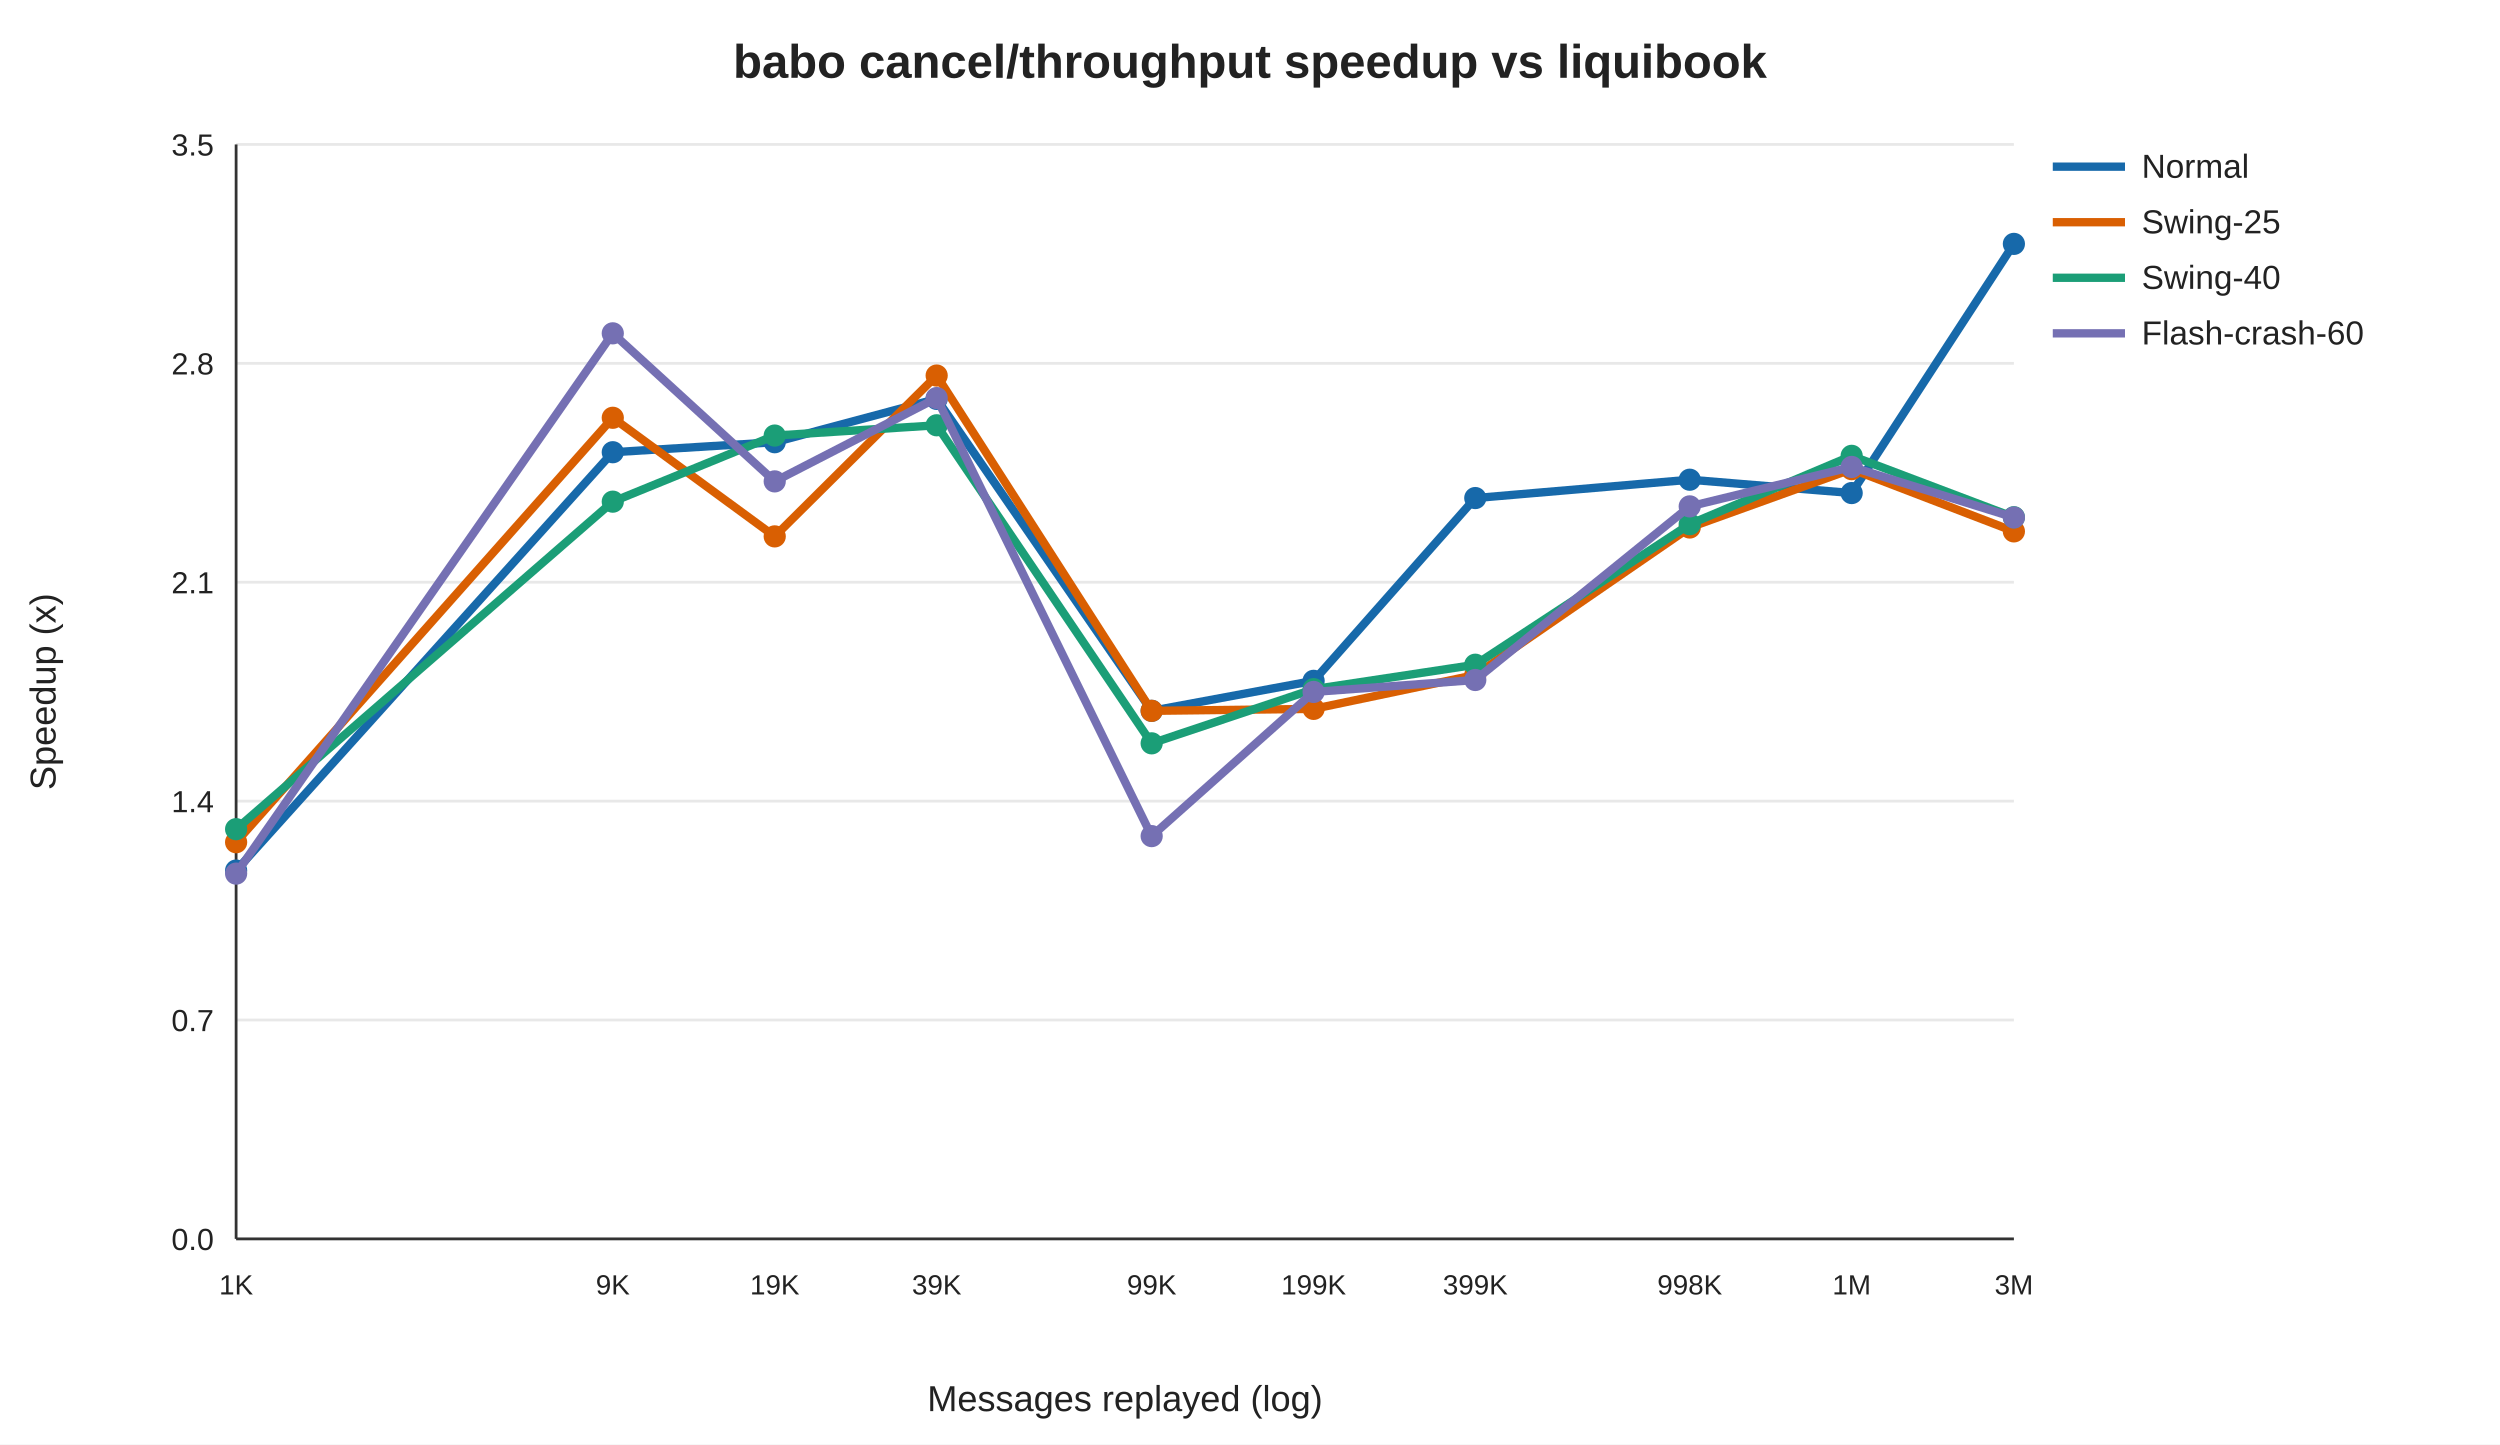
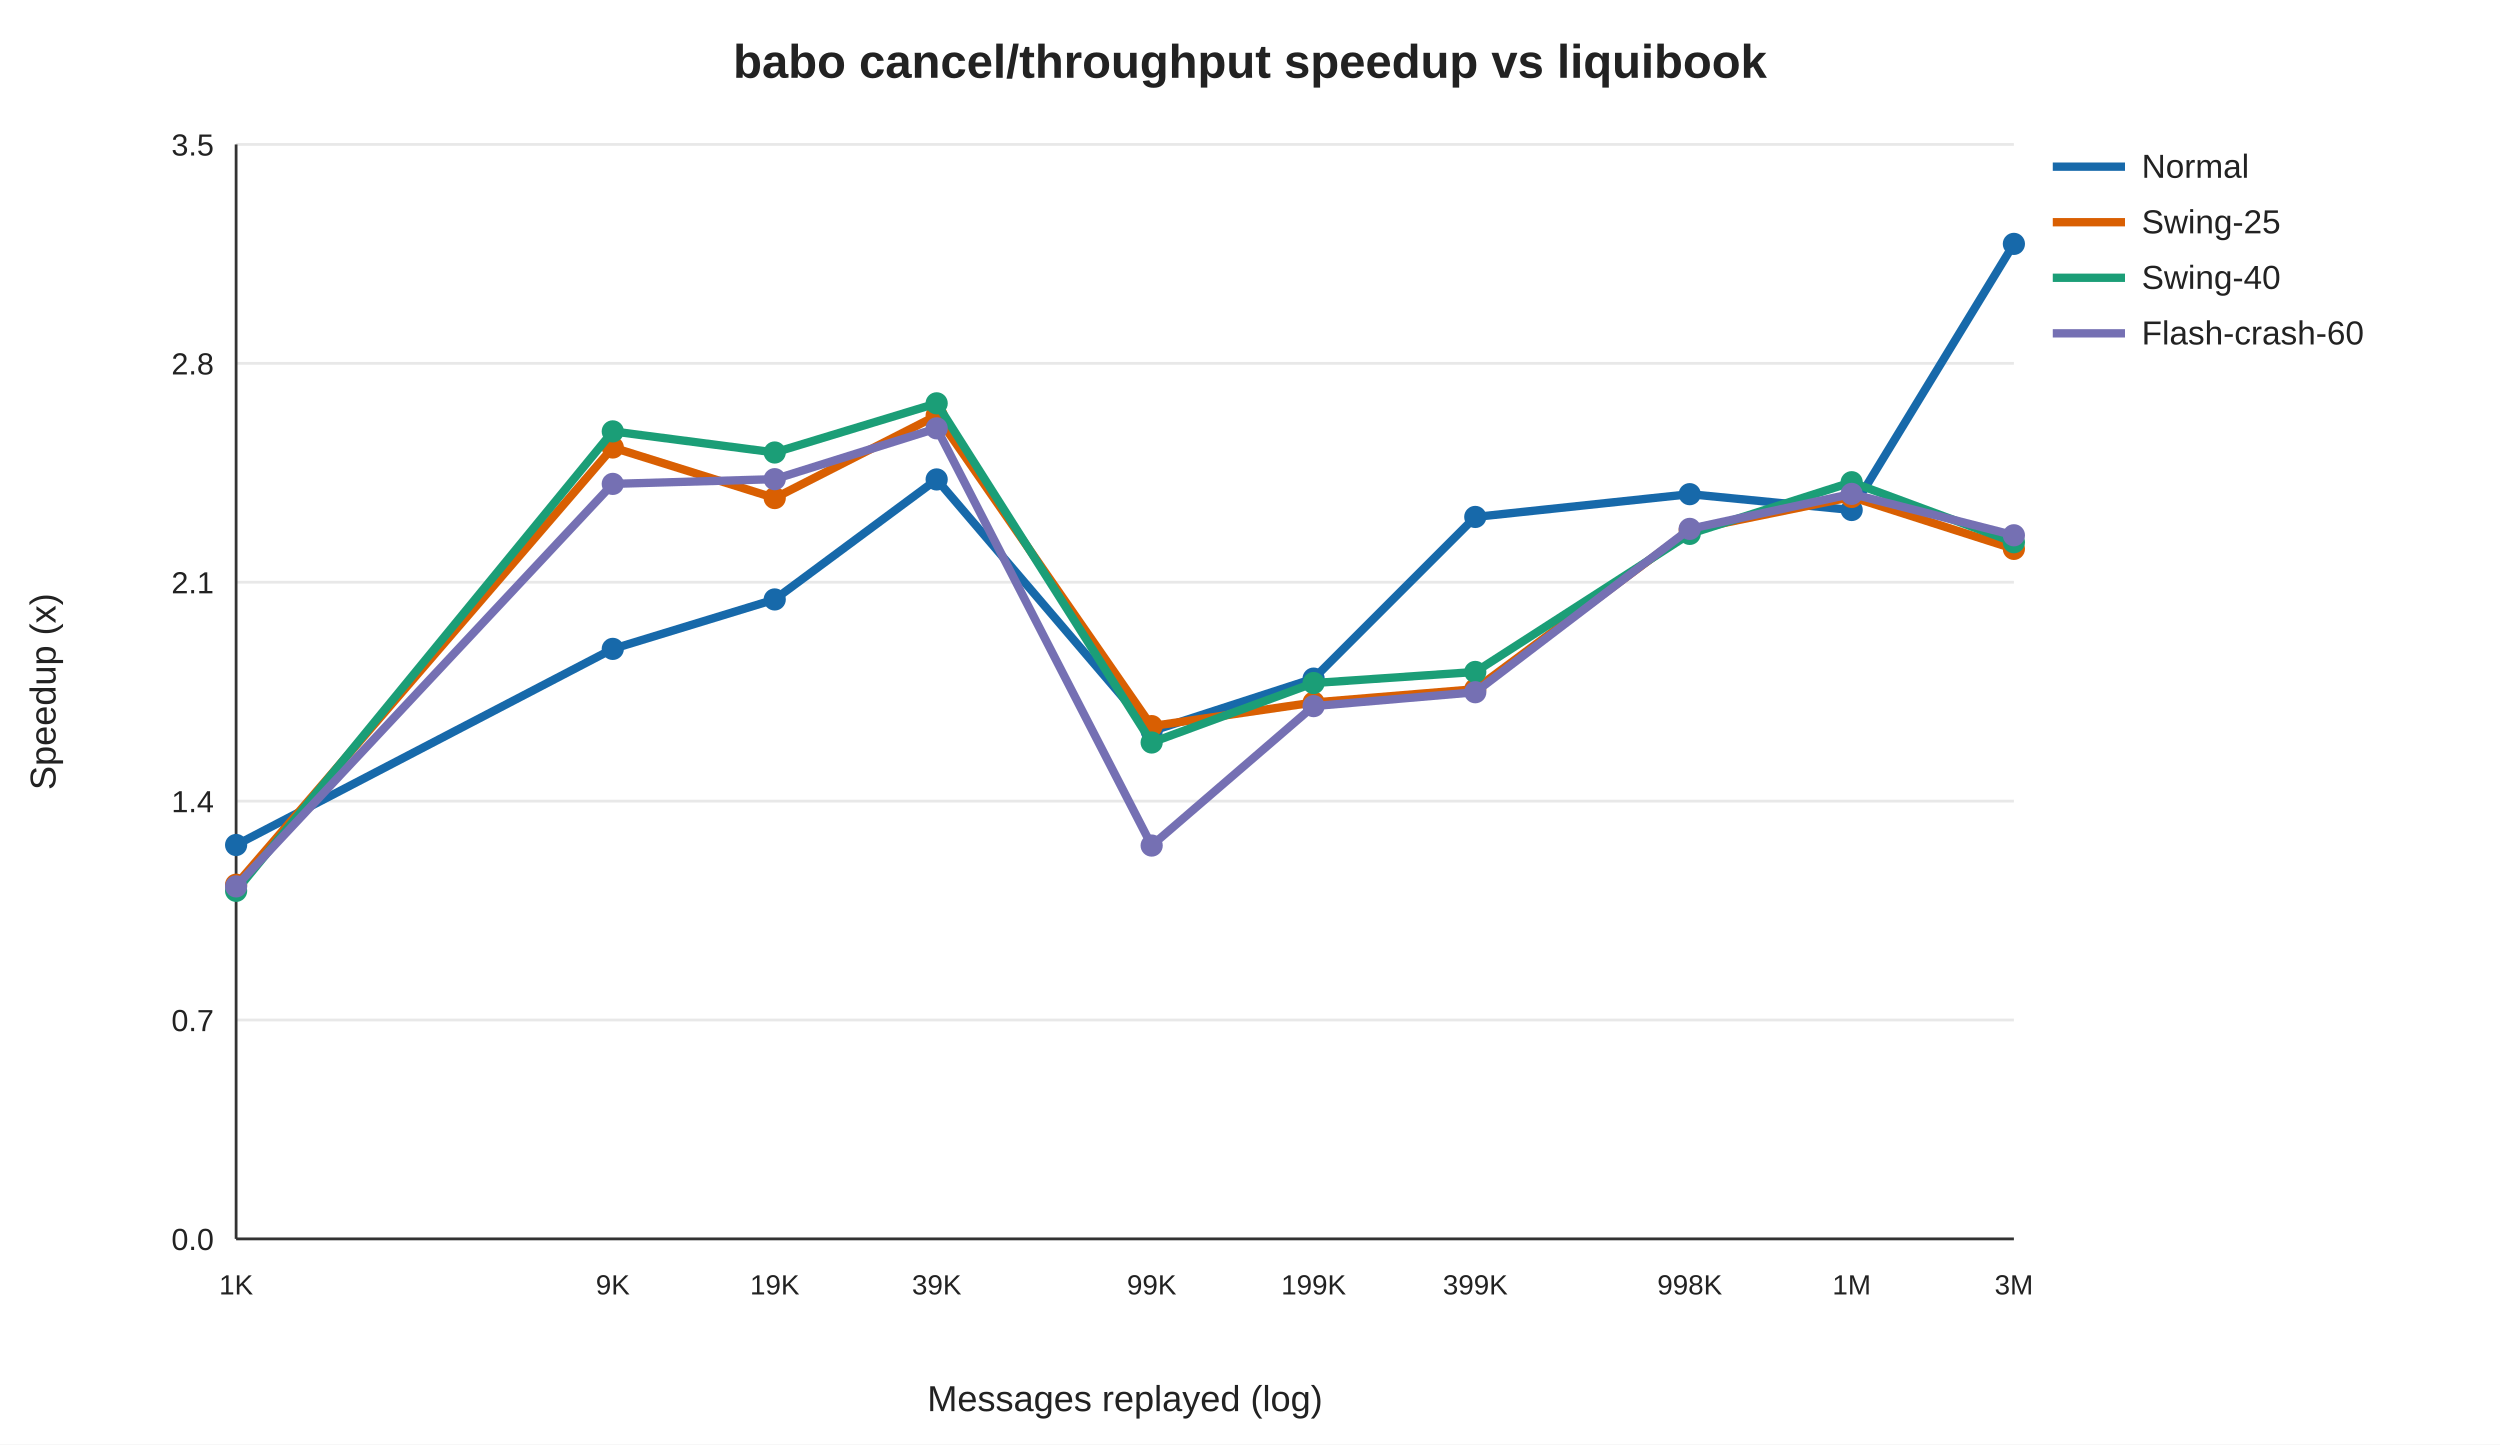
<svg xmlns="http://www.w3.org/2000/svg" width="900" height="520" viewBox="0 0 900 520">
  <rect width="100%" height="100%" fill="white" />
  <style>text{font-family:Arial,sans-serif;fill:#222}.grid{stroke:#e8e8e8}.axis{stroke:#333}</style>
  <text x="450" y="28" text-anchor="middle" font-size="17" font-weight="bold">babo cancel/throughput speedup vs liquibook</text>
  <line class="grid" x1="85" y1="446.0" x2="725" y2="446.0" />
  <text x="77" y="450.0" text-anchor="end" font-size="11">0.0</text>
  <line class="grid" x1="85" y1="367.2" x2="725" y2="367.2" />
  <text x="77" y="371.2" text-anchor="end" font-size="11">0.7</text>
  <line class="grid" x1="85" y1="288.4" x2="725" y2="288.4" />
  <text x="77" y="292.4" text-anchor="end" font-size="11">1.4</text>
  <line class="grid" x1="85" y1="209.6" x2="725" y2="209.6" />
  <text x="77" y="213.6" text-anchor="end" font-size="11">2.1</text>
  <line class="grid" x1="85" y1="130.8" x2="725" y2="130.8" />
  <text x="77" y="134.8" text-anchor="end" font-size="11">2.8</text>
  <line class="grid" x1="85" y1="52.0" x2="725" y2="52.0" />
  <text x="77" y="56.0" text-anchor="end" font-size="11">3.5</text>
  <line class="axis" x1="85" y1="52" x2="85" y2="446" />
  <line class="axis" x1="85" y1="446" x2="725" y2="446" />
  <text x="85.0" y="466" text-anchor="middle" font-size="10">1K</text>
  <text x="220.6" y="466" text-anchor="middle" font-size="10">9K</text>
  <text x="278.9" y="466" text-anchor="middle" font-size="10">19K</text>
  <text x="337.2" y="466" text-anchor="middle" font-size="10">39K</text>
  <text x="414.6" y="466" text-anchor="middle" font-size="10">99K</text>
  <text x="472.9" y="466" text-anchor="middle" font-size="10">199K</text>
  <text x="531.1" y="466" text-anchor="middle" font-size="10">399K</text>
  <text x="608.3" y="466" text-anchor="middle" font-size="10">998K</text>
  <text x="666.6" y="466" text-anchor="middle" font-size="10">1M</text>
  <text x="725.0" y="466" text-anchor="middle" font-size="10">3M</text>
-   <polyline fill="none" stroke="#1769aa" stroke-width="3" points="85.0,313.4 220.6,162.8 278.9,159.2 337.2,143.6 414.6,255.9 472.9,245.1 531.1,179.3 608.3,172.7 666.6,177.5 725.0,87.8" />
-   <circle cx="85.0" cy="313.4" r="4" fill="#1769aa" />
-   <circle cx="220.6" cy="162.8" r="4" fill="#1769aa" />
-   <circle cx="278.9" cy="159.2" r="4" fill="#1769aa" />
-   <circle cx="337.2" cy="143.6" r="4" fill="#1769aa" />
-   <circle cx="414.6" cy="255.9" r="4" fill="#1769aa" />
-   <circle cx="472.9" cy="245.1" r="4" fill="#1769aa" />
-   <circle cx="531.1" cy="179.3" r="4" fill="#1769aa" />
-   <circle cx="608.3" cy="172.7" r="4" fill="#1769aa" />
-   <circle cx="666.6" cy="177.5" r="4" fill="#1769aa" />
+   <polyline fill="none" stroke="#1769aa" stroke-width="3" points="85.0,304.2 220.6,233.6 278.9,215.8 337.2,172.6 414.6,263.2 472.9,244.3 531.1,186.1 608.3,177.9 666.6,183.6 725.0,87.8" />
+   <circle cx="85.0" cy="304.2" r="4" fill="#1769aa" />
+   <circle cx="220.6" cy="233.6" r="4" fill="#1769aa" />
+   <circle cx="278.9" cy="215.8" r="4" fill="#1769aa" />
+   <circle cx="337.2" cy="172.6" r="4" fill="#1769aa" />
+   <circle cx="414.6" cy="263.2" r="4" fill="#1769aa" />
+   <circle cx="472.9" cy="244.3" r="4" fill="#1769aa" />
+   <circle cx="531.1" cy="186.1" r="4" fill="#1769aa" />
+   <circle cx="608.3" cy="177.9" r="4" fill="#1769aa" />
+   <circle cx="666.6" cy="183.6" r="4" fill="#1769aa" />
  <circle cx="725.0" cy="87.8" r="4" fill="#1769aa" />
  <line x1="739" y1="60" x2="765" y2="60" stroke="#1769aa" stroke-width="3" />
  <text x="771" y="64" font-size="12">Normal</text>
-   <polyline fill="none" stroke="#d95f02" stroke-width="3" points="85.0,303.2 220.6,150.4 278.9,193.1 337.2,135.2 414.6,255.9 472.9,255.2 531.1,243.0 608.3,189.9 666.6,168.9 725.0,191.3" />
-   <circle cx="85.0" cy="303.2" r="4" fill="#d95f02" />
-   <circle cx="220.6" cy="150.4" r="4" fill="#d95f02" />
-   <circle cx="278.9" cy="193.1" r="4" fill="#d95f02" />
-   <circle cx="337.2" cy="135.2" r="4" fill="#d95f02" />
-   <circle cx="414.6" cy="255.9" r="4" fill="#d95f02" />
-   <circle cx="472.9" cy="255.2" r="4" fill="#d95f02" />
-   <circle cx="531.1" cy="243.0" r="4" fill="#d95f02" />
-   <circle cx="608.3" cy="189.9" r="4" fill="#d95f02" />
-   <circle cx="666.6" cy="168.9" r="4" fill="#d95f02" />
-   <circle cx="725.0" cy="191.3" r="4" fill="#d95f02" />
+   <polyline fill="none" stroke="#d95f02" stroke-width="3" points="85.0,318.5 220.6,161.1 278.9,179.3 337.2,149.6 414.6,261.4 472.9,252.9 531.1,248.1 608.3,190.8 666.6,178.9 725.0,197.6" />
+   <circle cx="85.0" cy="318.5" r="4" fill="#d95f02" />
+   <circle cx="220.6" cy="161.1" r="4" fill="#d95f02" />
+   <circle cx="278.9" cy="179.3" r="4" fill="#d95f02" />
+   <circle cx="337.2" cy="149.6" r="4" fill="#d95f02" />
+   <circle cx="414.6" cy="261.4" r="4" fill="#d95f02" />
+   <circle cx="472.9" cy="252.9" r="4" fill="#d95f02" />
+   <circle cx="531.1" cy="248.1" r="4" fill="#d95f02" />
+   <circle cx="608.3" cy="190.8" r="4" fill="#d95f02" />
+   <circle cx="666.6" cy="178.9" r="4" fill="#d95f02" />
+   <circle cx="725.0" cy="197.6" r="4" fill="#d95f02" />
  <line x1="739" y1="80" x2="765" y2="80" stroke="#d95f02" stroke-width="3" />
  <text x="771" y="84" font-size="12">Swing-25</text>
-   <polyline fill="none" stroke="#1b9e77" stroke-width="3" points="85.0,298.5 220.6,180.6 278.9,156.8 337.2,153.1 414.6,267.6 472.9,248.1 531.1,239.3 608.3,188.7 666.6,164.1 725.0,186.2" />
-   <circle cx="85.0" cy="298.5" r="4" fill="#1b9e77" />
-   <circle cx="220.6" cy="180.6" r="4" fill="#1b9e77" />
-   <circle cx="278.9" cy="156.8" r="4" fill="#1b9e77" />
-   <circle cx="337.2" cy="153.1" r="4" fill="#1b9e77" />
-   <circle cx="414.6" cy="267.6" r="4" fill="#1b9e77" />
-   <circle cx="472.9" cy="248.1" r="4" fill="#1b9e77" />
-   <circle cx="531.1" cy="239.3" r="4" fill="#1b9e77" />
-   <circle cx="608.3" cy="188.7" r="4" fill="#1b9e77" />
-   <circle cx="666.6" cy="164.1" r="4" fill="#1b9e77" />
-   <circle cx="725.0" cy="186.2" r="4" fill="#1b9e77" />
+   <polyline fill="none" stroke="#1b9e77" stroke-width="3" points="85.0,320.7 220.6,155.3 278.9,162.9 337.2,145.2 414.6,267.3 472.9,245.9 531.1,241.9 608.3,192.2 666.6,173.6 725.0,195.2" />
+   <circle cx="85.0" cy="320.7" r="4" fill="#1b9e77" />
+   <circle cx="220.6" cy="155.3" r="4" fill="#1b9e77" />
+   <circle cx="278.9" cy="162.9" r="4" fill="#1b9e77" />
+   <circle cx="337.2" cy="145.2" r="4" fill="#1b9e77" />
+   <circle cx="414.6" cy="267.3" r="4" fill="#1b9e77" />
+   <circle cx="472.9" cy="245.9" r="4" fill="#1b9e77" />
+   <circle cx="531.1" cy="241.9" r="4" fill="#1b9e77" />
+   <circle cx="608.3" cy="192.2" r="4" fill="#1b9e77" />
+   <circle cx="666.6" cy="173.6" r="4" fill="#1b9e77" />
+   <circle cx="725.0" cy="195.2" r="4" fill="#1b9e77" />
  <line x1="739" y1="100" x2="765" y2="100" stroke="#1b9e77" stroke-width="3" />
  <text x="771" y="104" font-size="12">Swing-40</text>
-   <polyline fill="none" stroke="#7570b3" stroke-width="3" points="85.0,314.5 220.6,120.0 278.9,173.3 337.2,143.3 414.6,301.0 472.9,249.1 531.1,244.8 608.3,182.3 666.6,168.1 725.0,186.3" />
-   <circle cx="85.0" cy="314.5" r="4" fill="#7570b3" />
-   <circle cx="220.6" cy="120.0" r="4" fill="#7570b3" />
-   <circle cx="278.9" cy="173.3" r="4" fill="#7570b3" />
-   <circle cx="337.2" cy="143.3" r="4" fill="#7570b3" />
-   <circle cx="414.6" cy="301.0" r="4" fill="#7570b3" />
-   <circle cx="472.9" cy="249.1" r="4" fill="#7570b3" />
-   <circle cx="531.1" cy="244.8" r="4" fill="#7570b3" />
-   <circle cx="608.3" cy="182.3" r="4" fill="#7570b3" />
-   <circle cx="666.6" cy="168.1" r="4" fill="#7570b3" />
-   <circle cx="725.0" cy="186.3" r="4" fill="#7570b3" />
+   <polyline fill="none" stroke="#7570b3" stroke-width="3" points="85.0,319.1 220.6,174.2 278.9,172.5 337.2,154.2 414.6,304.4 472.9,254.2 531.1,249.2 608.3,190.4 666.6,177.8 725.0,192.7" />
+   <circle cx="85.0" cy="319.1" r="4" fill="#7570b3" />
+   <circle cx="220.6" cy="174.2" r="4" fill="#7570b3" />
+   <circle cx="278.9" cy="172.5" r="4" fill="#7570b3" />
+   <circle cx="337.2" cy="154.2" r="4" fill="#7570b3" />
+   <circle cx="414.6" cy="304.4" r="4" fill="#7570b3" />
+   <circle cx="472.9" cy="254.2" r="4" fill="#7570b3" />
+   <circle cx="531.1" cy="249.2" r="4" fill="#7570b3" />
+   <circle cx="608.3" cy="190.4" r="4" fill="#7570b3" />
+   <circle cx="666.6" cy="177.8" r="4" fill="#7570b3" />
+   <circle cx="725.0" cy="192.7" r="4" fill="#7570b3" />
  <line x1="739" y1="120" x2="765" y2="120" stroke="#7570b3" stroke-width="3" />
  <text x="771" y="124" font-size="12">Flash-crash-60</text>
  <text transform="translate(20 249) rotate(-90)" text-anchor="middle" font-size="13">Speedup (x)</text>
  <text x="405" y="508" text-anchor="middle" font-size="13">Messages replayed (log)</text>
</svg>
